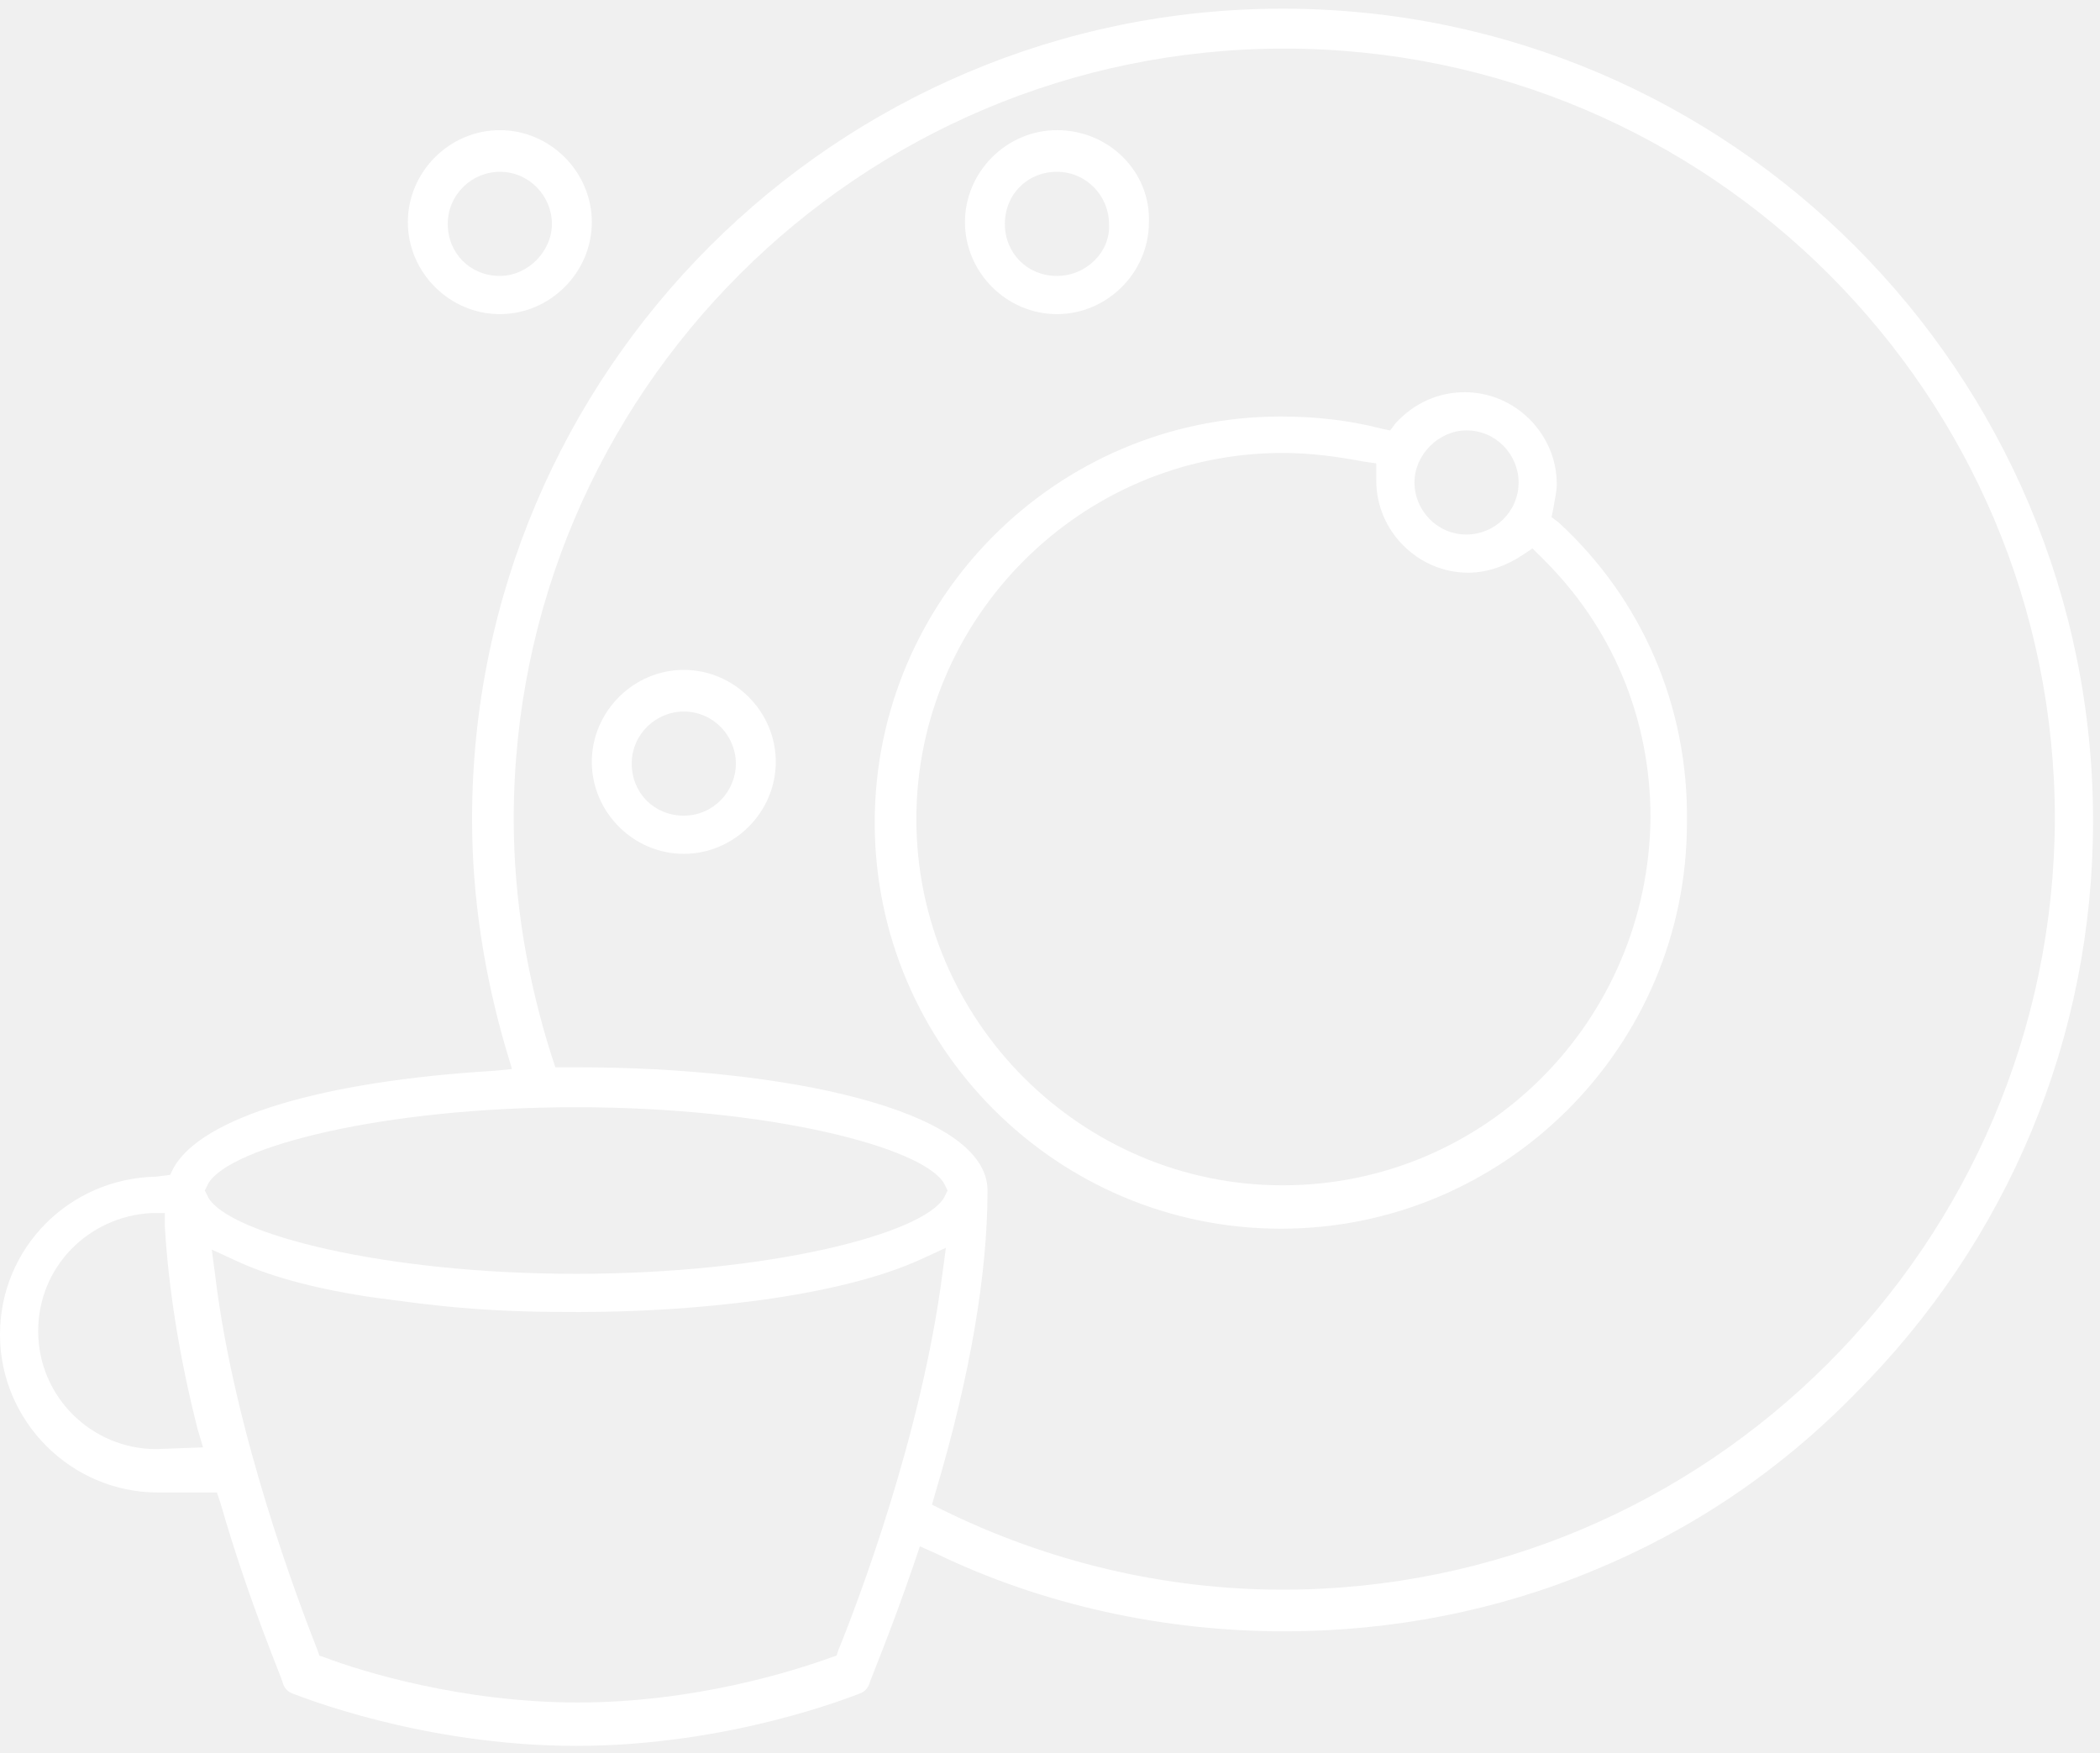
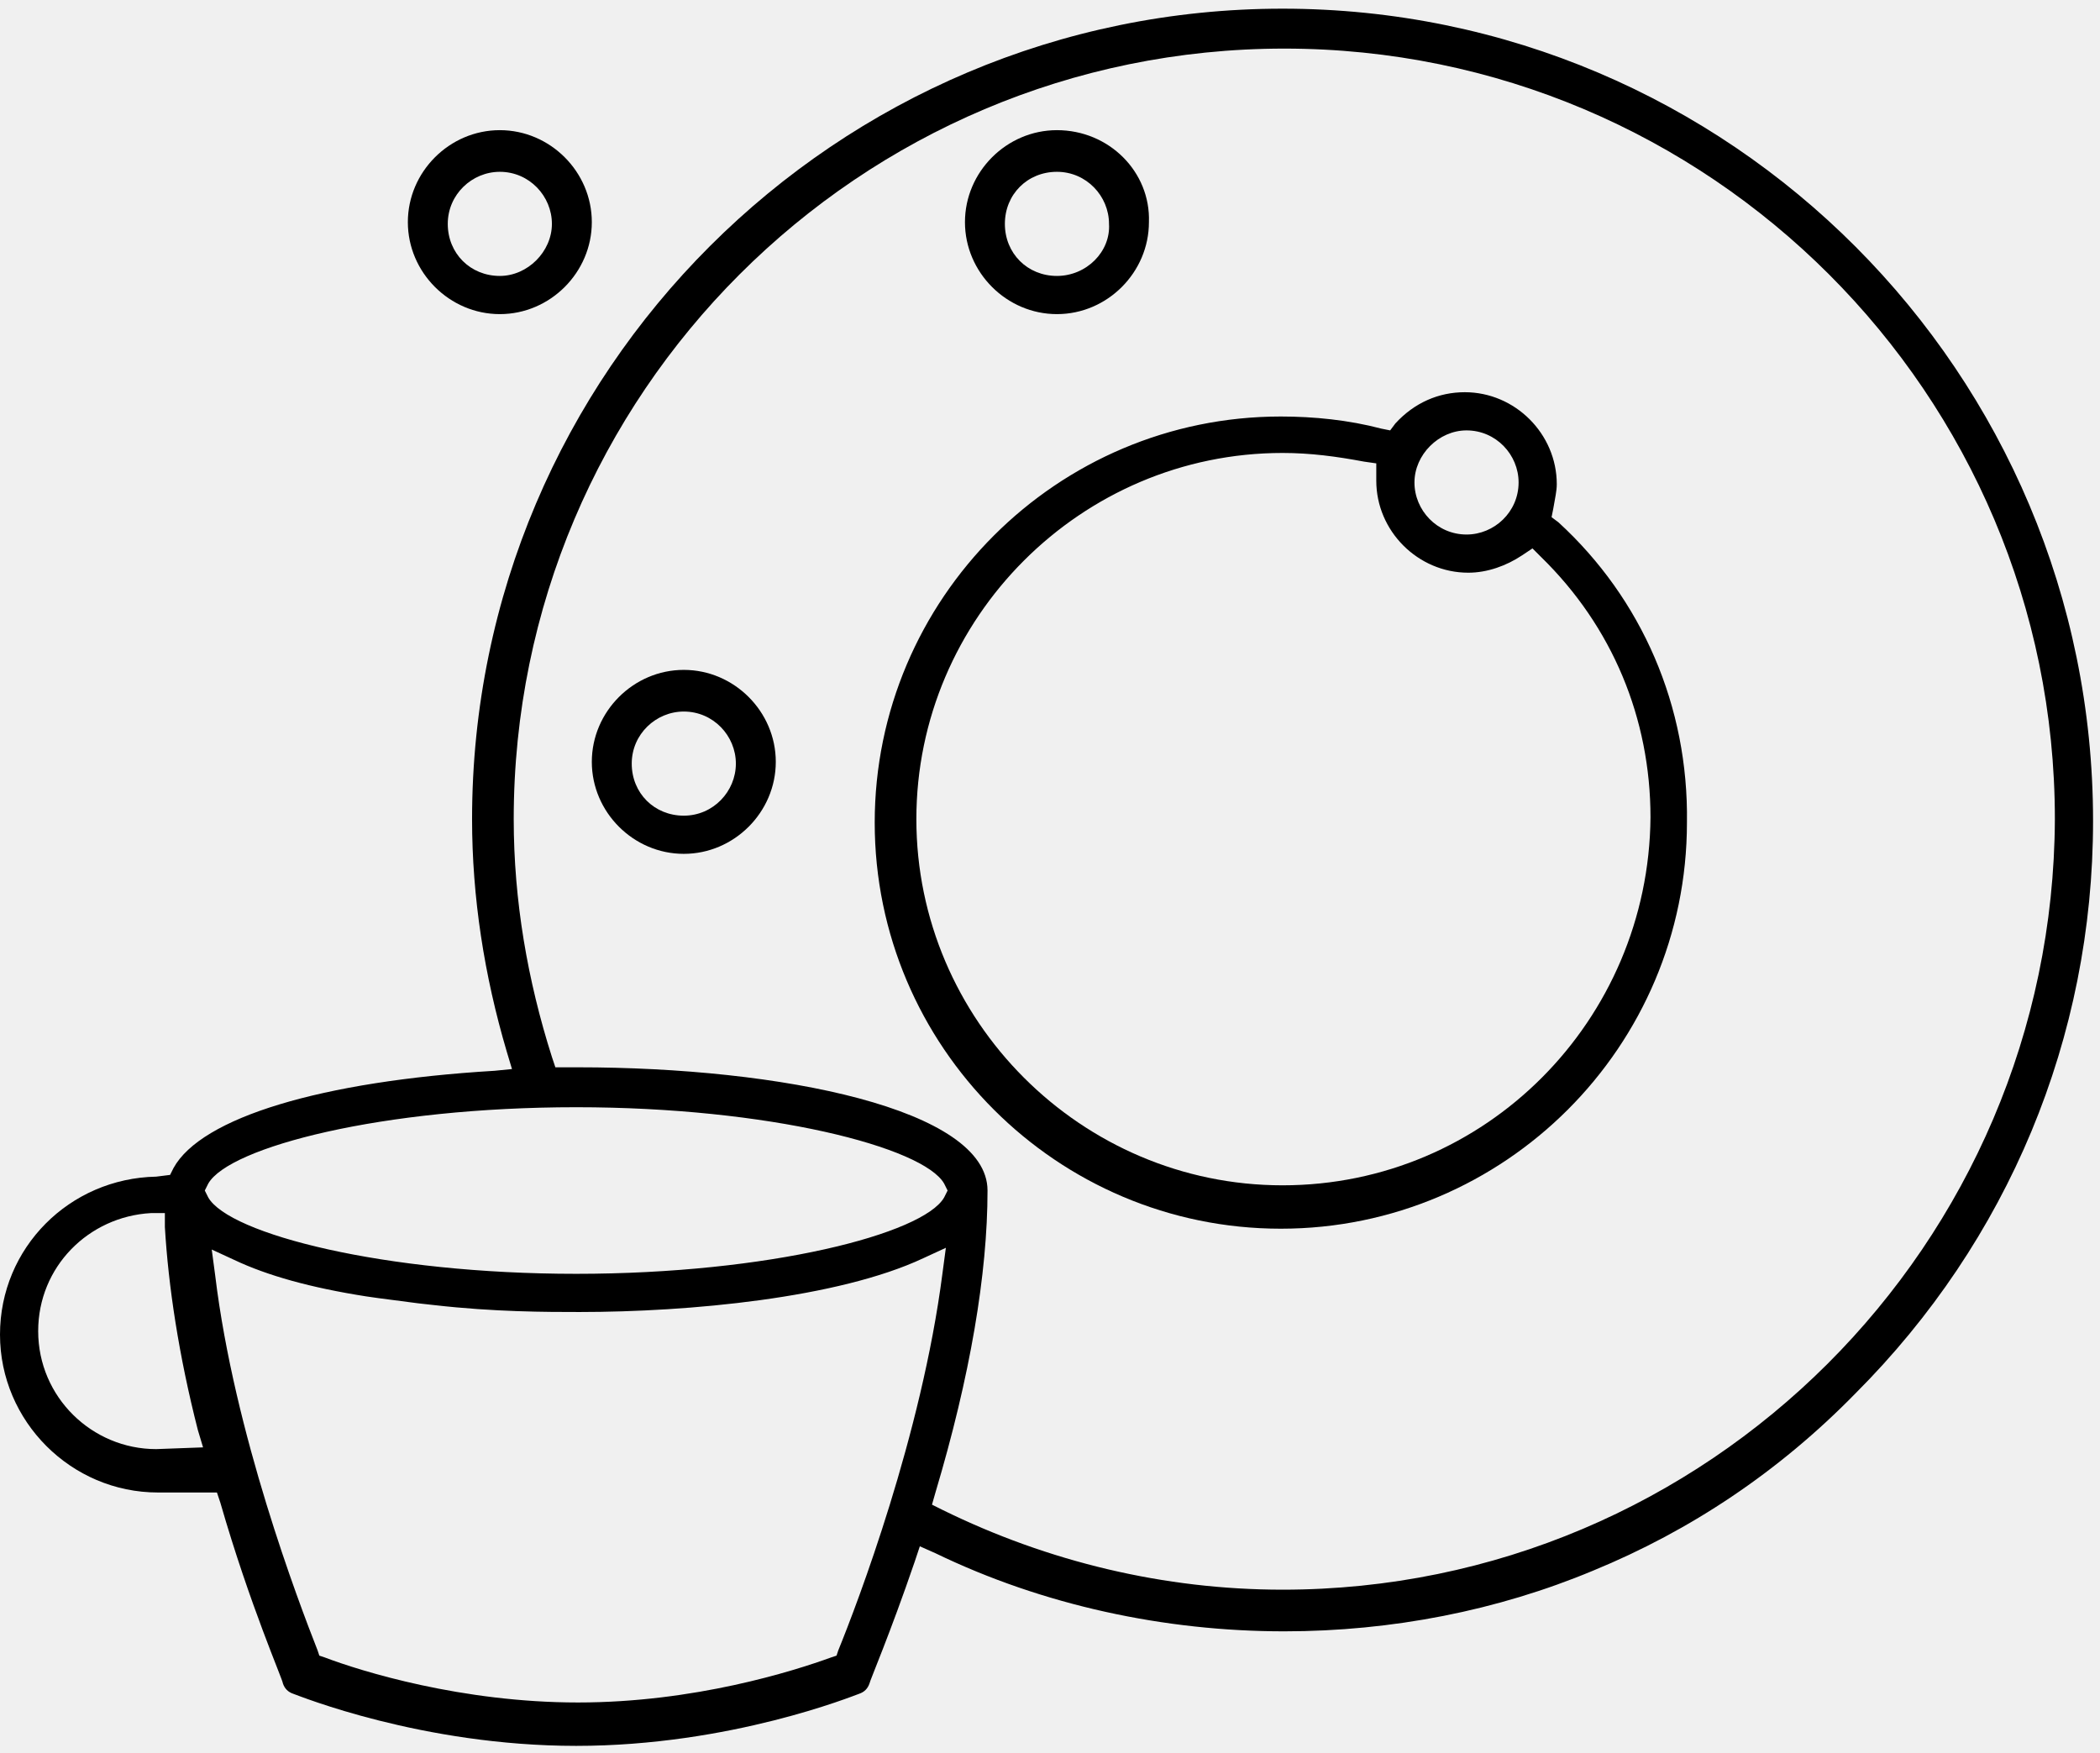
<svg xmlns="http://www.w3.org/2000/svg" width="121px" height="101px" viewBox="0 0 121 101" version="1.1">
  <defs />
  <g id="Page-1" stroke="none" stroke-width="1" fill="none" fill-rule="evenodd">
-     <g id="Group" fill-rule="nonzero" fill="#FFFFFF">
+     <g id="Group" fill-rule="nonzero" fill="#000">
      <path d="M73.9,0.5 C48.2,0.5 27.2,21.4 27.2,47.2 C27.2,51.7 27.9,56.2 29.2,60.6 L29.5,61.6 L28.5,61.7 C18.5,62.3 11.6,64.4 10,67.3 L9.8,67.7 L9,67.8 C4,67.9 0,71.9 0,76.9 C0,81.9 4.1,86 9.1,86 L12.5,86 L12.7,86.6 C14.4,92.5 16.3,96.8 16.3,97 C16.4,97.3 16.6,97.5 16.9,97.6 C17.2,97.7 24.3,100.6 33.2,100.6 C42.1,100.6 49.2,97.7 49.5,97.6 C49.8,97.5 50,97.3 50.1,97 C50.1,96.9 51.3,94.1 52.7,90 L53,89.1 L53.9,89.5 C60.1,92.5 67.1,94 74,94 C80.2,94 86.3,92.8 91.8,90.5 C97.4,88.2 102.5,84.8 106.9,80.3 C115.7,71.5 120.6,59.8 120.6,47.3 C120.6,21.5 99.7,0.5 73.9,0.5 Z M9,83.5 C5.3,83.5 2.2,80.5 2.2,76.7 C2.2,73 5.1,70.1 8.7,69.9 L9.5,69.9 L9.5,70.7 C9.7,74.1 10.3,78.1 11.4,82.4 L11.7,83.4 L9,83.5 Z M11.8,68.6 L12,68.2 C13.2,66.1 22,63.8 33.2,63.8 C44.3,63.8 53.2,66.1 54.4,68.2 L54.6,68.6 L54.4,69 C53.2,71.1 44.3,73.4 33.2,73.4 C22.1,73.4 13.2,71.1 12,69 L11.8,68.6 Z M48.3,95.1 L48.2,95.4 L47.9,95.5 C45.7,96.3 40,98.1 33.3,98.1 C26.6,98.1 20.8,96.3 18.7,95.5 L18.4,95.4 L18.3,95.1 C17.2,92.3 13.5,82.6 12.4,73.5 L12.2,72 L13.5,72.6 C15.4,73.5 17.9,74.2 21.1,74.7 L21.8,74.8 L24.1,75.1 L25,75.2 C28.5,75.6 31.5,75.6 33.4,75.6 C39.7,75.6 48.3,74.8 53.2,72.5 L54.5,71.9 L54.3,73.4 C53.1,82.7 49.4,92.4 48.3,95.1 Z M73.9,91.6 C67.1,91.6 60.4,90 54.3,87 L53.7,86.7 L53.9,86 C55.9,79.3 56.9,73.4 56.9,68.6 C56.9,63.9 45,61.5 33.3,61.5 L32,61.5 L31.8,60.9 C30.4,56.5 29.6,51.9 29.6,47.2 C29.6,22.7 49.5,2.8 74,2.8 C98.5,2.8 118.4,22.7 118.4,47.2 C118.3,71.7 98.4,91.6 73.9,91.6 Z" id="Shape" />
      <path d="M89.8,30.1 L89.4,29.8 L89.5,29.3 C89.6,28.7 89.7,28.3 89.7,27.9 C89.7,25 87.3,22.6 84.4,22.6 C82.9,22.6 81.5,23.2 80.4,24.4 L80.1,24.8 L79.6,24.7 C77.7,24.2 75.7,24 73.8,24 C60.9,24 50.4,34.5 50.4,47.4 C50.4,60.3 60.9,70.8 73.8,70.8 C86.7,70.8 97.2,60.3 97.2,47.4 C97.3,40.7 94.6,34.5 89.8,30.1 Z M84.5,24.8 C86.2,24.8 87.5,26.2 87.5,27.8 C87.5,29.5 86.1,30.8 84.5,30.8 C82.8,30.8 81.5,29.4 81.5,27.8 C81.5,26.2 82.9,24.8 84.5,24.8 Z M73.9,68.3 C62.3,68.3 52.8,58.8 52.8,47.2 C52.8,35.6 62.3,26.1 73.9,26.1 C75.5,26.1 77,26.3 78.6,26.6 L79.3,26.7 L79.3,27.4 C79.3,27.5 79.3,27.5 79.3,27.6 C79.3,27.6 79.3,27.7 79.3,27.7 C79.3,30.6 81.7,33 84.6,33 C85.7,33 86.8,32.6 87.7,32 L88.3,31.6 L88.8,32.1 C92.9,36.1 95.1,41.4 95.1,47.1 C95,58.8 85.6,68.3 73.9,68.3 Z" id="Shape" />
      <path d="M39.4,38.6 C36.5,38.6 34.1,41 34.1,43.9 C34.1,46.8 36.5,49.2 39.4,49.2 C42.3,49.2 44.7,46.8 44.7,43.9 C44.7,41 42.3,38.6 39.4,38.6 Z M39.4,47 C37.7,47 36.4,45.7 36.4,44 C36.4,42.3 37.8,41 39.4,41 C41.1,41 42.4,42.4 42.4,44 C42.4,45.6 41.1,47 39.4,47 Z" id="Shape" />
      <path d="M60.9,7.5 C58,7.5 55.6,9.9 55.6,12.8 C55.6,15.7 58,18.1 60.9,18.1 C63.8,18.1 66.2,15.7 66.2,12.8 C66.3,9.9 63.9,7.5 60.9,7.5 Z M60.9,15.9 C59.2,15.9 57.9,14.6 57.9,12.9 C57.9,11.2 59.2,9.9 60.9,9.9 C62.6,9.9 63.9,11.3 63.9,12.9 C64,14.5 62.6,15.9 60.9,15.9 Z" id="Shape" />
      <path d="M28.8,7.5 C25.9,7.5 23.5,9.9 23.5,12.8 C23.5,15.7 25.9,18.1 28.8,18.1 C31.7,18.1 34.1,15.7 34.1,12.8 C34.1,9.9 31.7,7.5 28.8,7.5 Z M28.8,15.9 C27.1,15.9 25.8,14.6 25.8,12.9 C25.8,11.2 27.2,9.9 28.8,9.9 C30.5,9.9 31.8,11.3 31.8,12.9 C31.8,14.5 30.4,15.9 28.8,15.9 Z" id="Shape" />
    </g>
  </g>
</svg>
